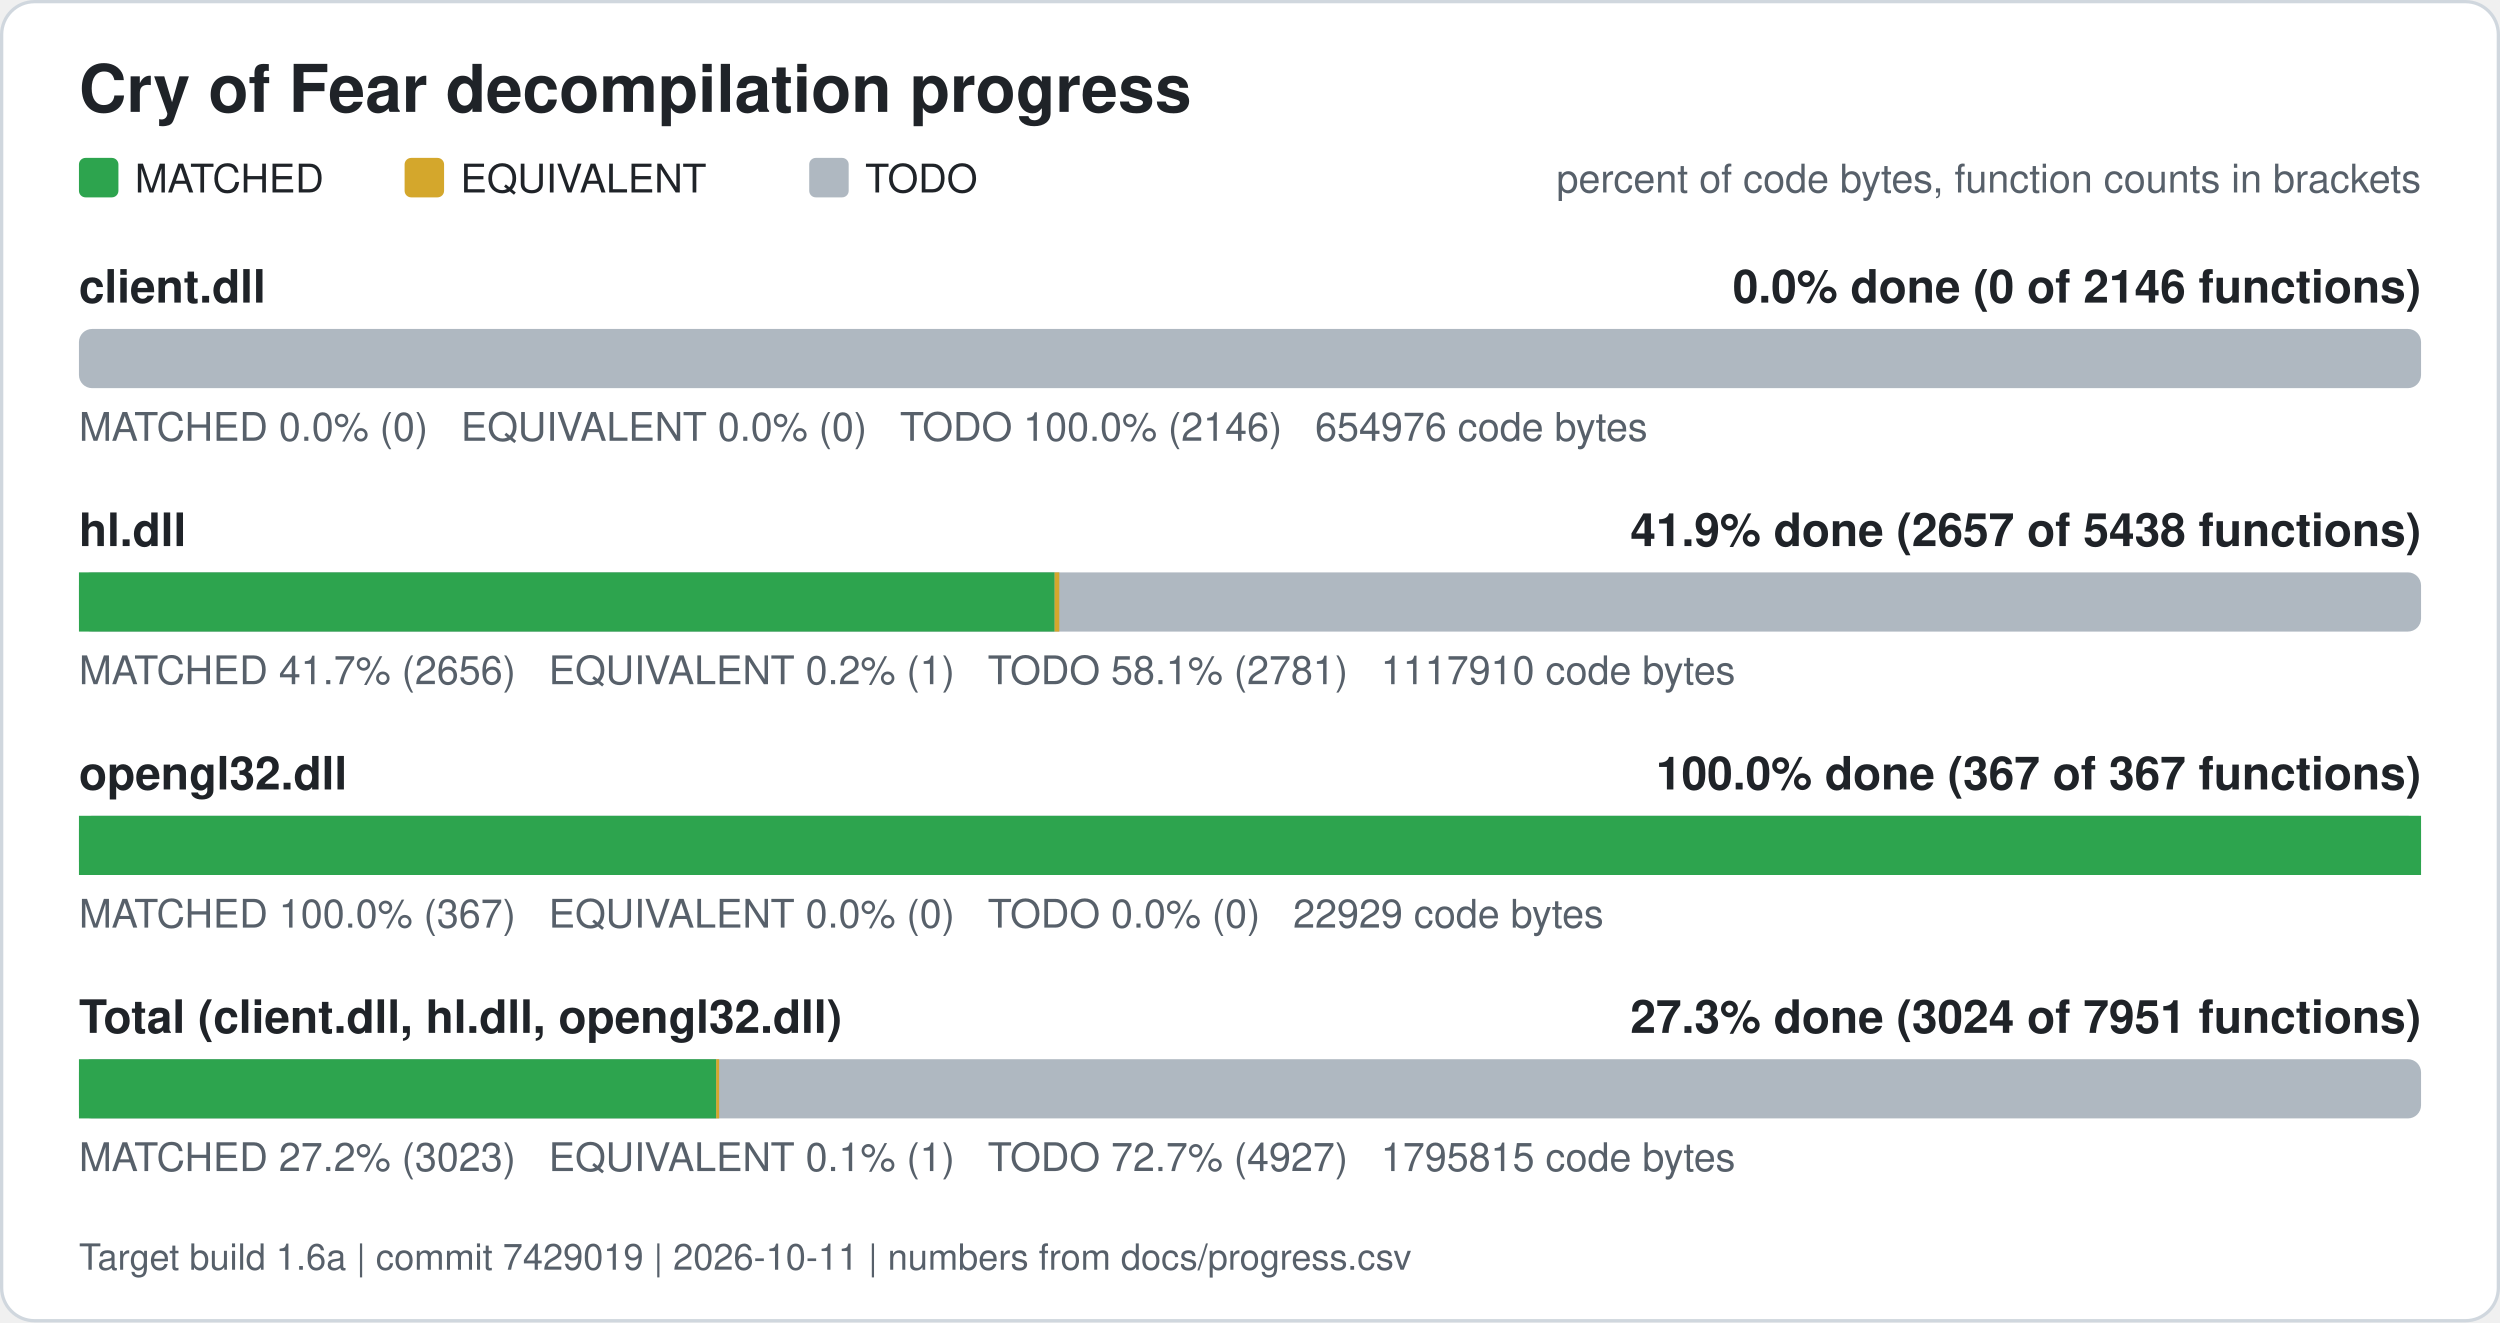
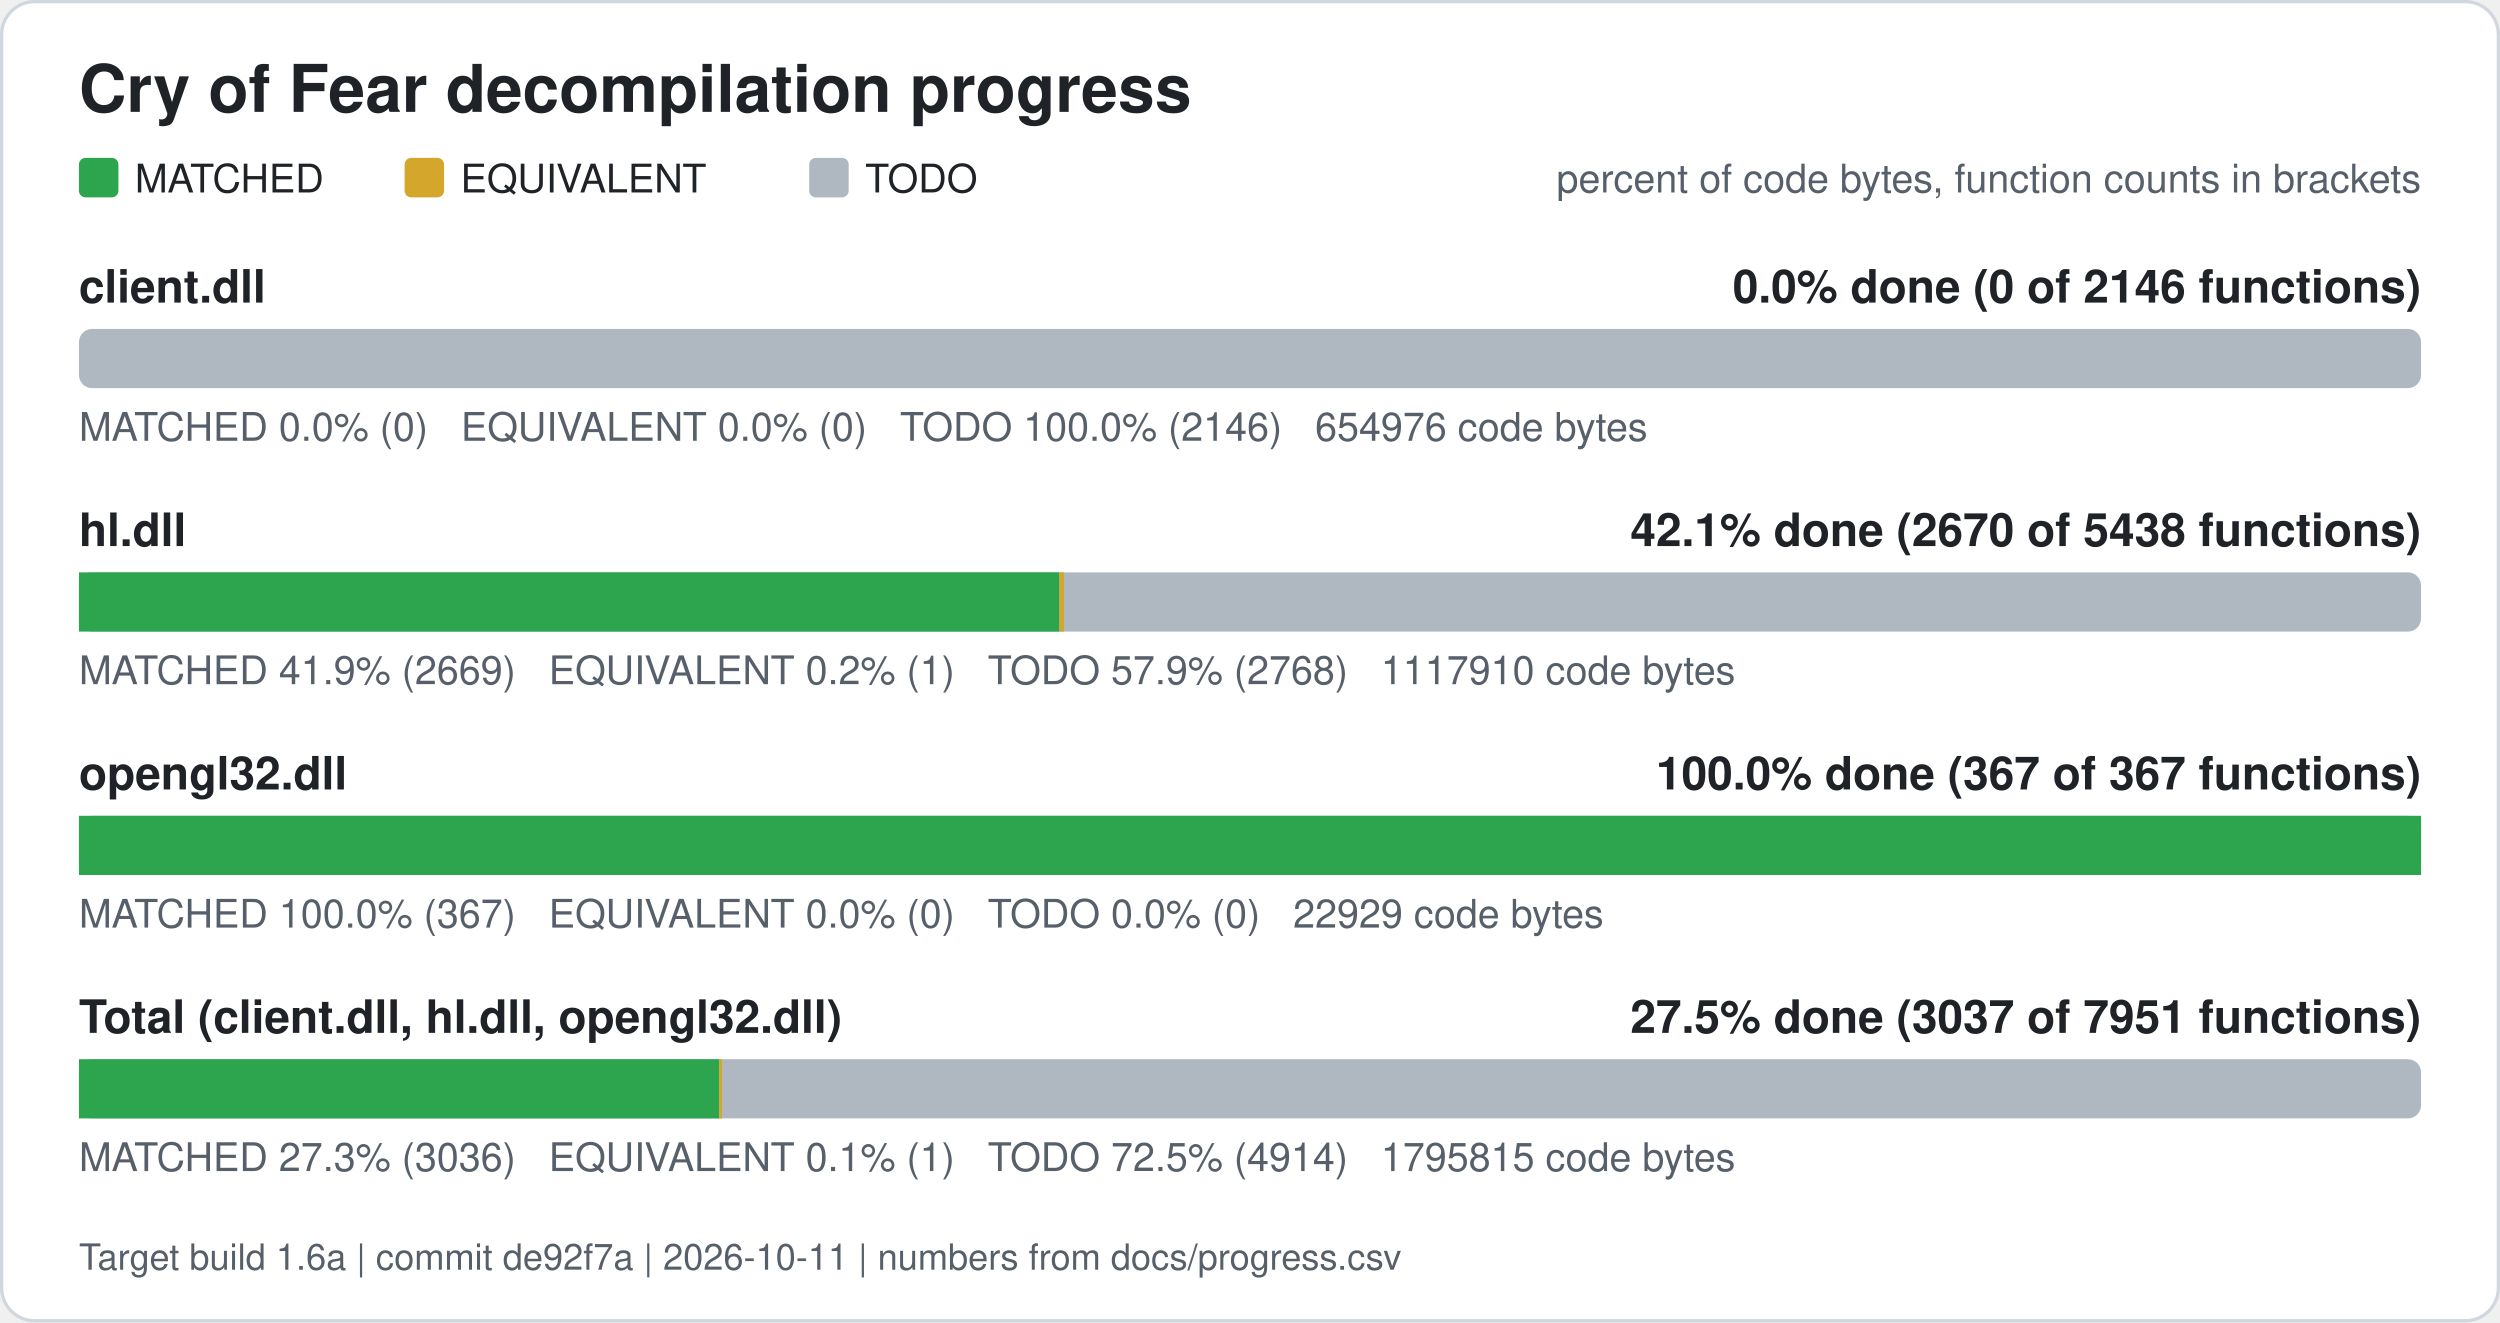
<svg xmlns="http://www.w3.org/2000/svg" width="760" height="402" viewBox="0 0 760 402" role="img" aria-label="Cry of Fear decompilation progress">
  <rect x="0.5" y="0.5" width="759" height="401" rx="10" fill="#ffffff" stroke="#d0d7de" />
  <text x="24" y="34" font-family="Segoe UI, Helvetica, Arial, sans-serif" font-size="20" font-weight="600" fill="#1f2328">Cry of Fear decompilation progress</text>
  <rect x="24" y="48" width="12" height="12" rx="2" fill="#2da44e" />
  <text x="41" y="58.5" font-family="Segoe UI, Helvetica, Arial, sans-serif" font-size="12" fill="#1f2328">MATCHED</text>
  <rect x="123" y="48" width="12" height="12" rx="2" fill="#d4a72c" />
  <text x="140" y="58.5" font-family="Segoe UI, Helvetica, Arial, sans-serif" font-size="12" fill="#1f2328">EQUIVALENT</text>
  <rect x="246" y="48" width="12" height="12" rx="2" fill="#afb8c1" />
  <text x="263" y="58.5" font-family="Segoe UI, Helvetica, Arial, sans-serif" font-size="12" fill="#1f2328">TODO</text>
  <text x="736" y="58.5" font-family="Segoe UI, Helvetica, Arial, sans-serif" font-size="12" fill="#57606a" text-anchor="end">percent of code bytes, function counts in brackets</text>
  <text x="24" y="92" font-family="Segoe UI, Helvetica, Arial, sans-serif" font-size="14" font-weight="600" fill="#1f2328">client.dll</text>
  <text x="736" y="92" font-family="Segoe UI, Helvetica, Arial, sans-serif" font-size="14" font-weight="600" fill="#1f2328" text-anchor="end">0.0% done (0 of 2146 functions)</text>
  <rect x="24" y="100" width="712" height="18" rx="4" fill="#afb8c1" />
  <text x="24" y="134" font-family="Segoe UI, Helvetica, Arial, sans-serif" font-size="12" fill="#57606a" xml:space="preserve">MATCHED 0.0% (0)   EQUIVALENT 0.0% (0)   TODO 100.0% (2146)   654976 code bytes</text>
  <text x="24" y="166" font-family="Segoe UI, Helvetica, Arial, sans-serif" font-size="14" font-weight="600" fill="#1f2328">hl.dll</text>
-   <text x="736" y="166" font-family="Segoe UI, Helvetica, Arial, sans-serif" font-size="14" font-weight="600" fill="#1f2328" text-anchor="end">41.9% done (2657 of 5438 functions)</text>
+   <text x="736" y="166" font-family="Segoe UI, Helvetica, Arial, sans-serif" font-size="14" font-weight="600" fill="#1f2328" text-anchor="end">42.1% done (2670 of 5438 functions)</text>
  <rect x="24" y="174" width="712" height="18" rx="4" fill="#afb8c1" />
-   <rect x="24.00" y="174" width="296.61" height="18" fill="#2da44e" />
-   <rect x="320.61" y="174" width="1.41" height="18" fill="#d4a72c" />
-   <text x="24" y="208" font-family="Segoe UI, Helvetica, Arial, sans-serif" font-size="12" fill="#57606a" xml:space="preserve">MATCHED 41.7% (2656)   EQUIVALENT 0.2% (1)   TODO 58.1% (2781)   1117910 code bytes</text>
+   <rect x="24.00" y="174" width="298.03" height="18" fill="#2da44e" />
+   <rect x="322.03" y="174" width="1.41" height="18" fill="#d4a72c" />
+   <text x="24" y="208" font-family="Segoe UI, Helvetica, Arial, sans-serif" font-size="12" fill="#57606a" xml:space="preserve">MATCHED 41.9% (2669)   EQUIVALENT 0.2% (1)   TODO 57.9% (2768)   1117910 code bytes</text>
  <text x="24" y="240" font-family="Segoe UI, Helvetica, Arial, sans-serif" font-size="14" font-weight="600" fill="#1f2328">opengl32.dll</text>
  <text x="736" y="240" font-family="Segoe UI, Helvetica, Arial, sans-serif" font-size="14" font-weight="600" fill="#1f2328" text-anchor="end">100.0% done (367 of 367 functions)</text>
  <rect x="24" y="248" width="712" height="18" rx="4" fill="#afb8c1" />
  <rect x="24.00" y="248" width="712.00" height="18" fill="#2da44e" />
  <text x="24" y="282" font-family="Segoe UI, Helvetica, Arial, sans-serif" font-size="12" fill="#57606a" xml:space="preserve">MATCHED 100.0% (367)   EQUIVALENT 0.0% (0)   TODO 0.0% (0)   22929 code bytes</text>
  <text x="24" y="314" font-family="Segoe UI, Helvetica, Arial, sans-serif" font-size="14" font-weight="600" fill="#1f2328">Total (client.dll, hl.dll, opengl32.dll)</text>
-   <text x="736" y="314" font-family="Segoe UI, Helvetica, Arial, sans-serif" font-size="14" font-weight="600" fill="#1f2328" text-anchor="end">27.3% done (3024 of 7951 functions)</text>
+   <text x="736" y="314" font-family="Segoe UI, Helvetica, Arial, sans-serif" font-size="14" font-weight="600" fill="#1f2328" text-anchor="end">27.5% done (3037 of 7951 functions)</text>
  <rect x="24" y="322" width="712" height="18" rx="4" fill="#afb8c1" />
-   <rect x="24.00" y="322" width="193.73" height="18" fill="#2da44e" />
-   <rect x="217.73" y="322" width="0.88" height="18" fill="#d4a72c" />
-   <text x="24" y="356" font-family="Segoe UI, Helvetica, Arial, sans-serif" font-size="12" fill="#57606a" xml:space="preserve">MATCHED 27.2% (3023)   EQUIVALENT 0.1% (1)   TODO 72.7% (4927)   1795815 code bytes</text>
-   <text x="24" y="386" font-family="Segoe UI, Helvetica, Arial, sans-serif" font-size="11" fill="#57606a">Target build 1.6a | commit 7429019 | 2026-10-11 | numbers from docs/progress.csv</text>
+   <rect x="24.00" y="322" width="194.61" height="18" fill="#2da44e" />
+   <rect x="218.61" y="322" width="0.88" height="18" fill="#d4a72c" />
+   <text x="24" y="356" font-family="Segoe UI, Helvetica, Arial, sans-serif" font-size="12" fill="#57606a" xml:space="preserve">MATCHED 27.3% (3036)   EQUIVALENT 0.1% (1)   TODO 72.5% (4914)   1795815 code bytes</text>
+   <text x="24" y="386" font-family="Segoe UI, Helvetica, Arial, sans-serif" font-size="11" fill="#57606a">Target build 1.6a | commit de92f7a | 2026-10-11 | numbers from docs/progress.csv</text>
</svg>
